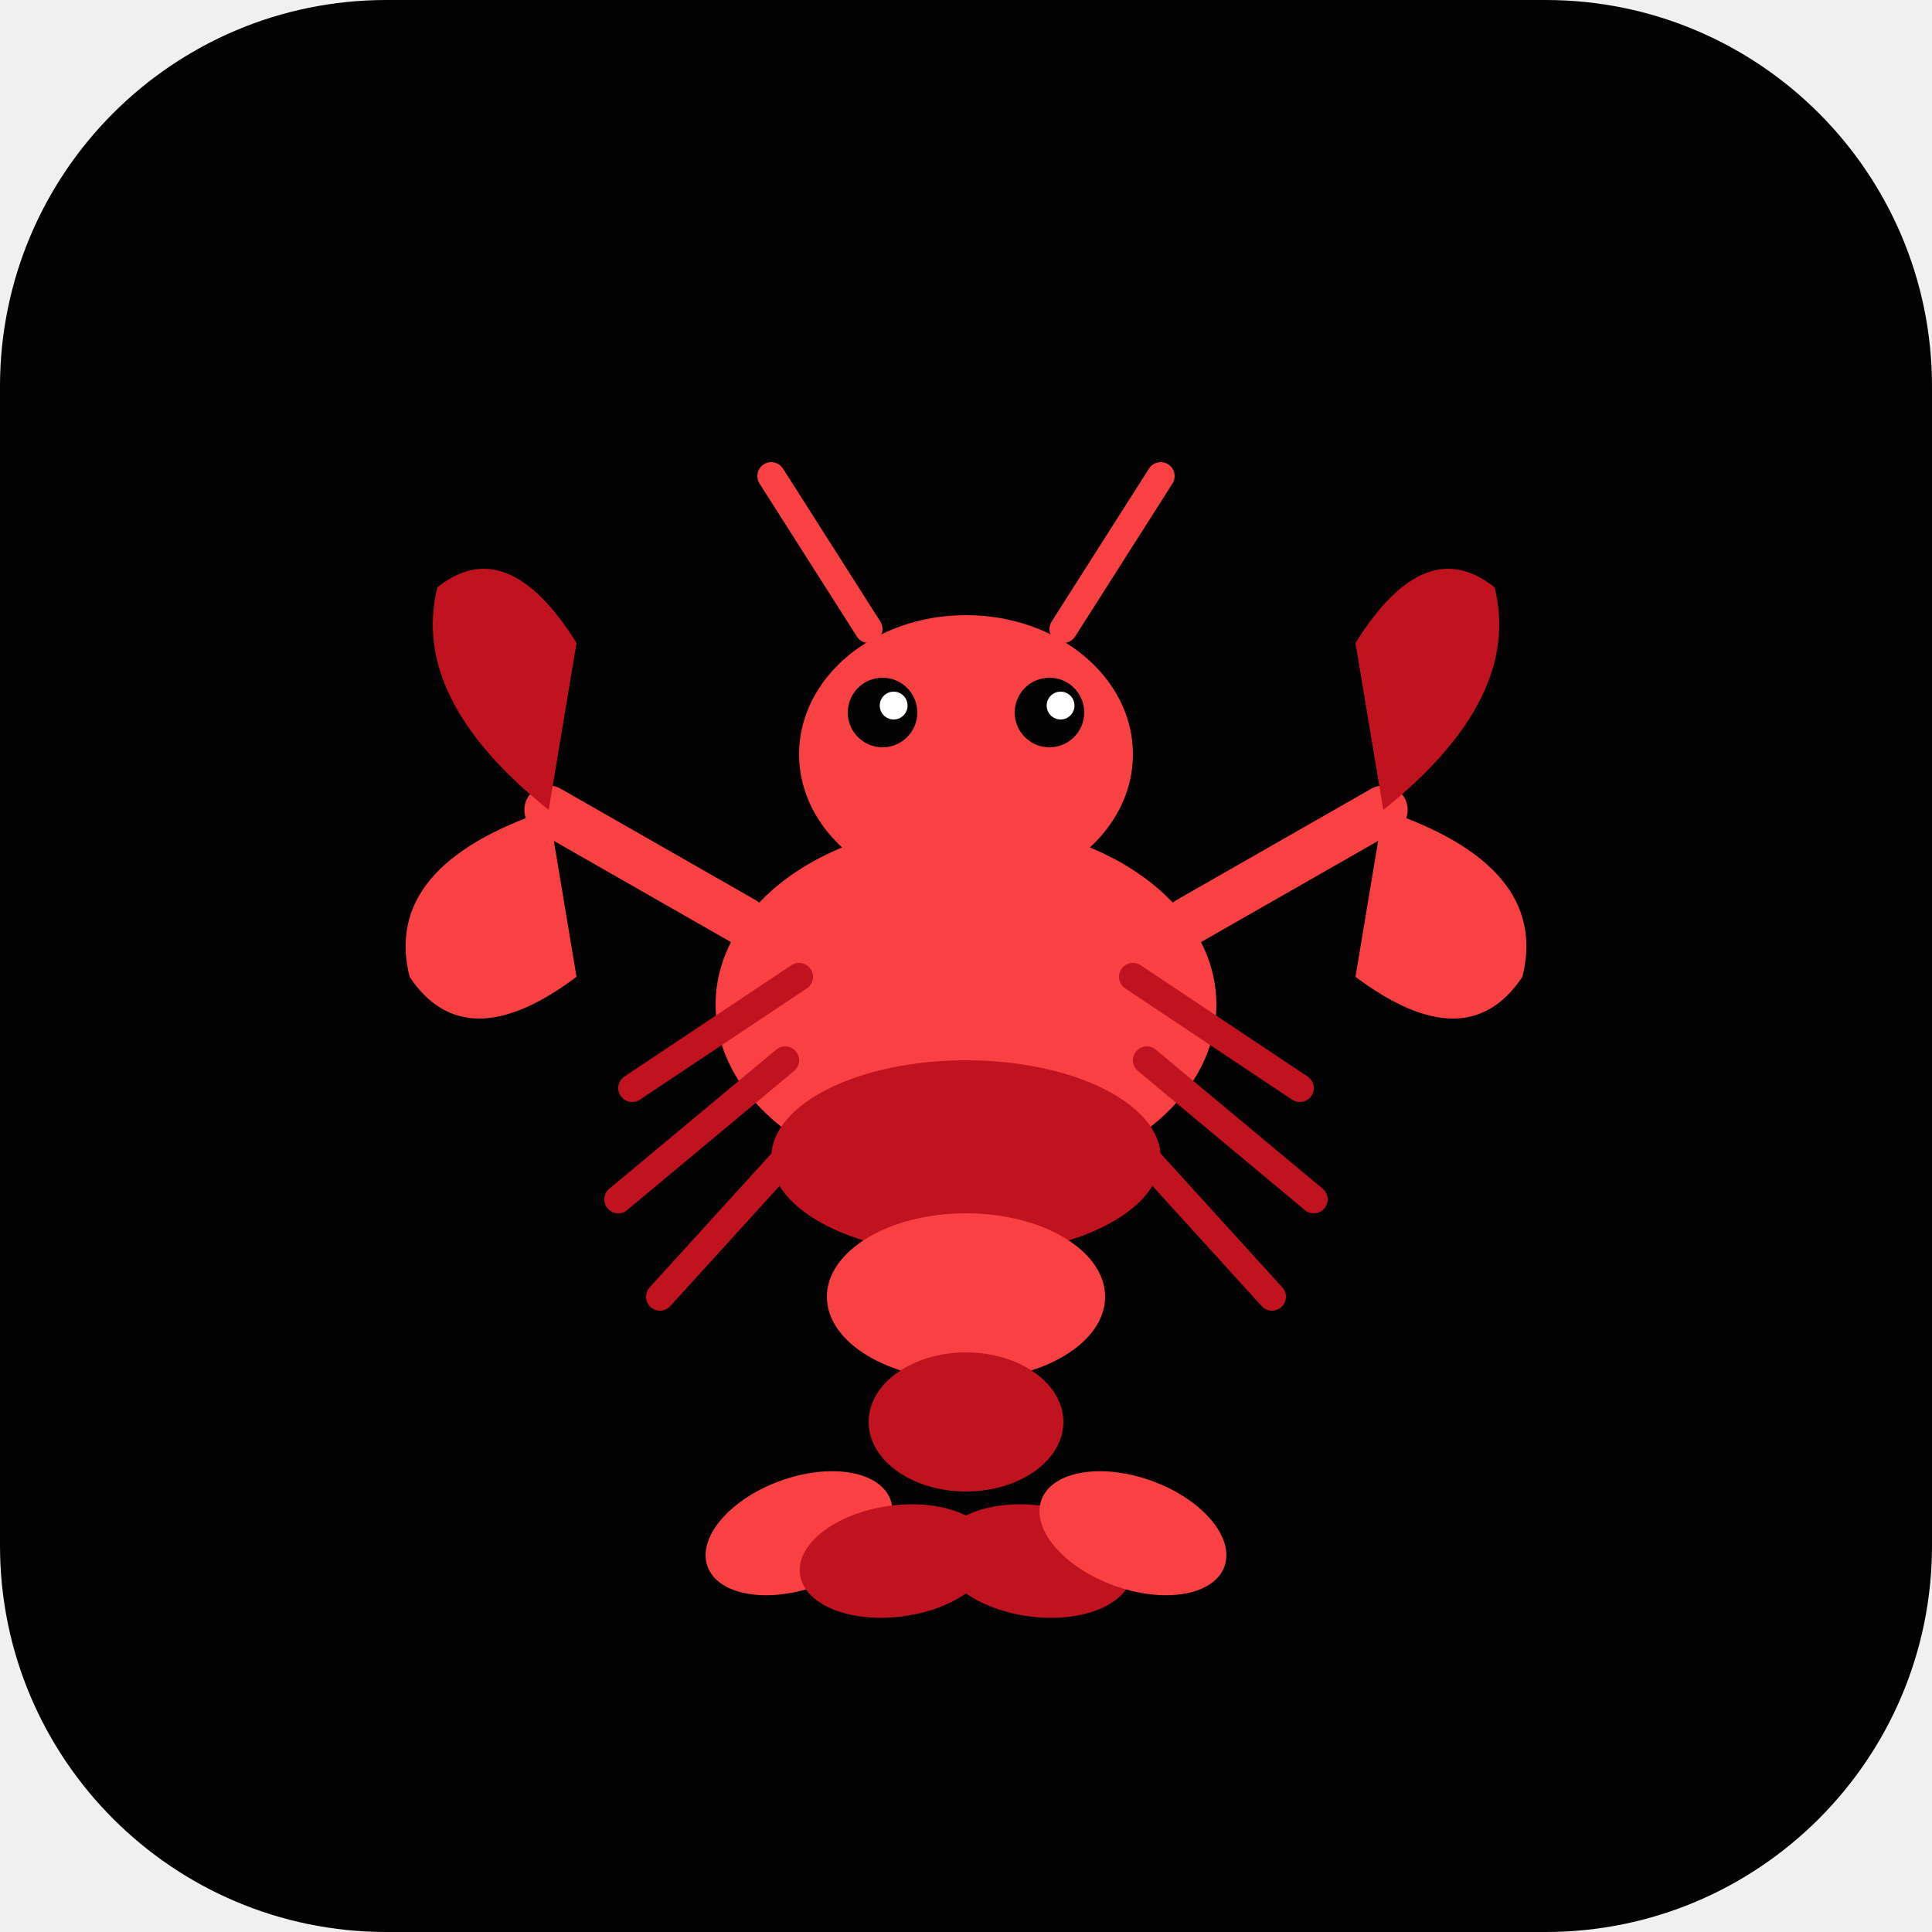
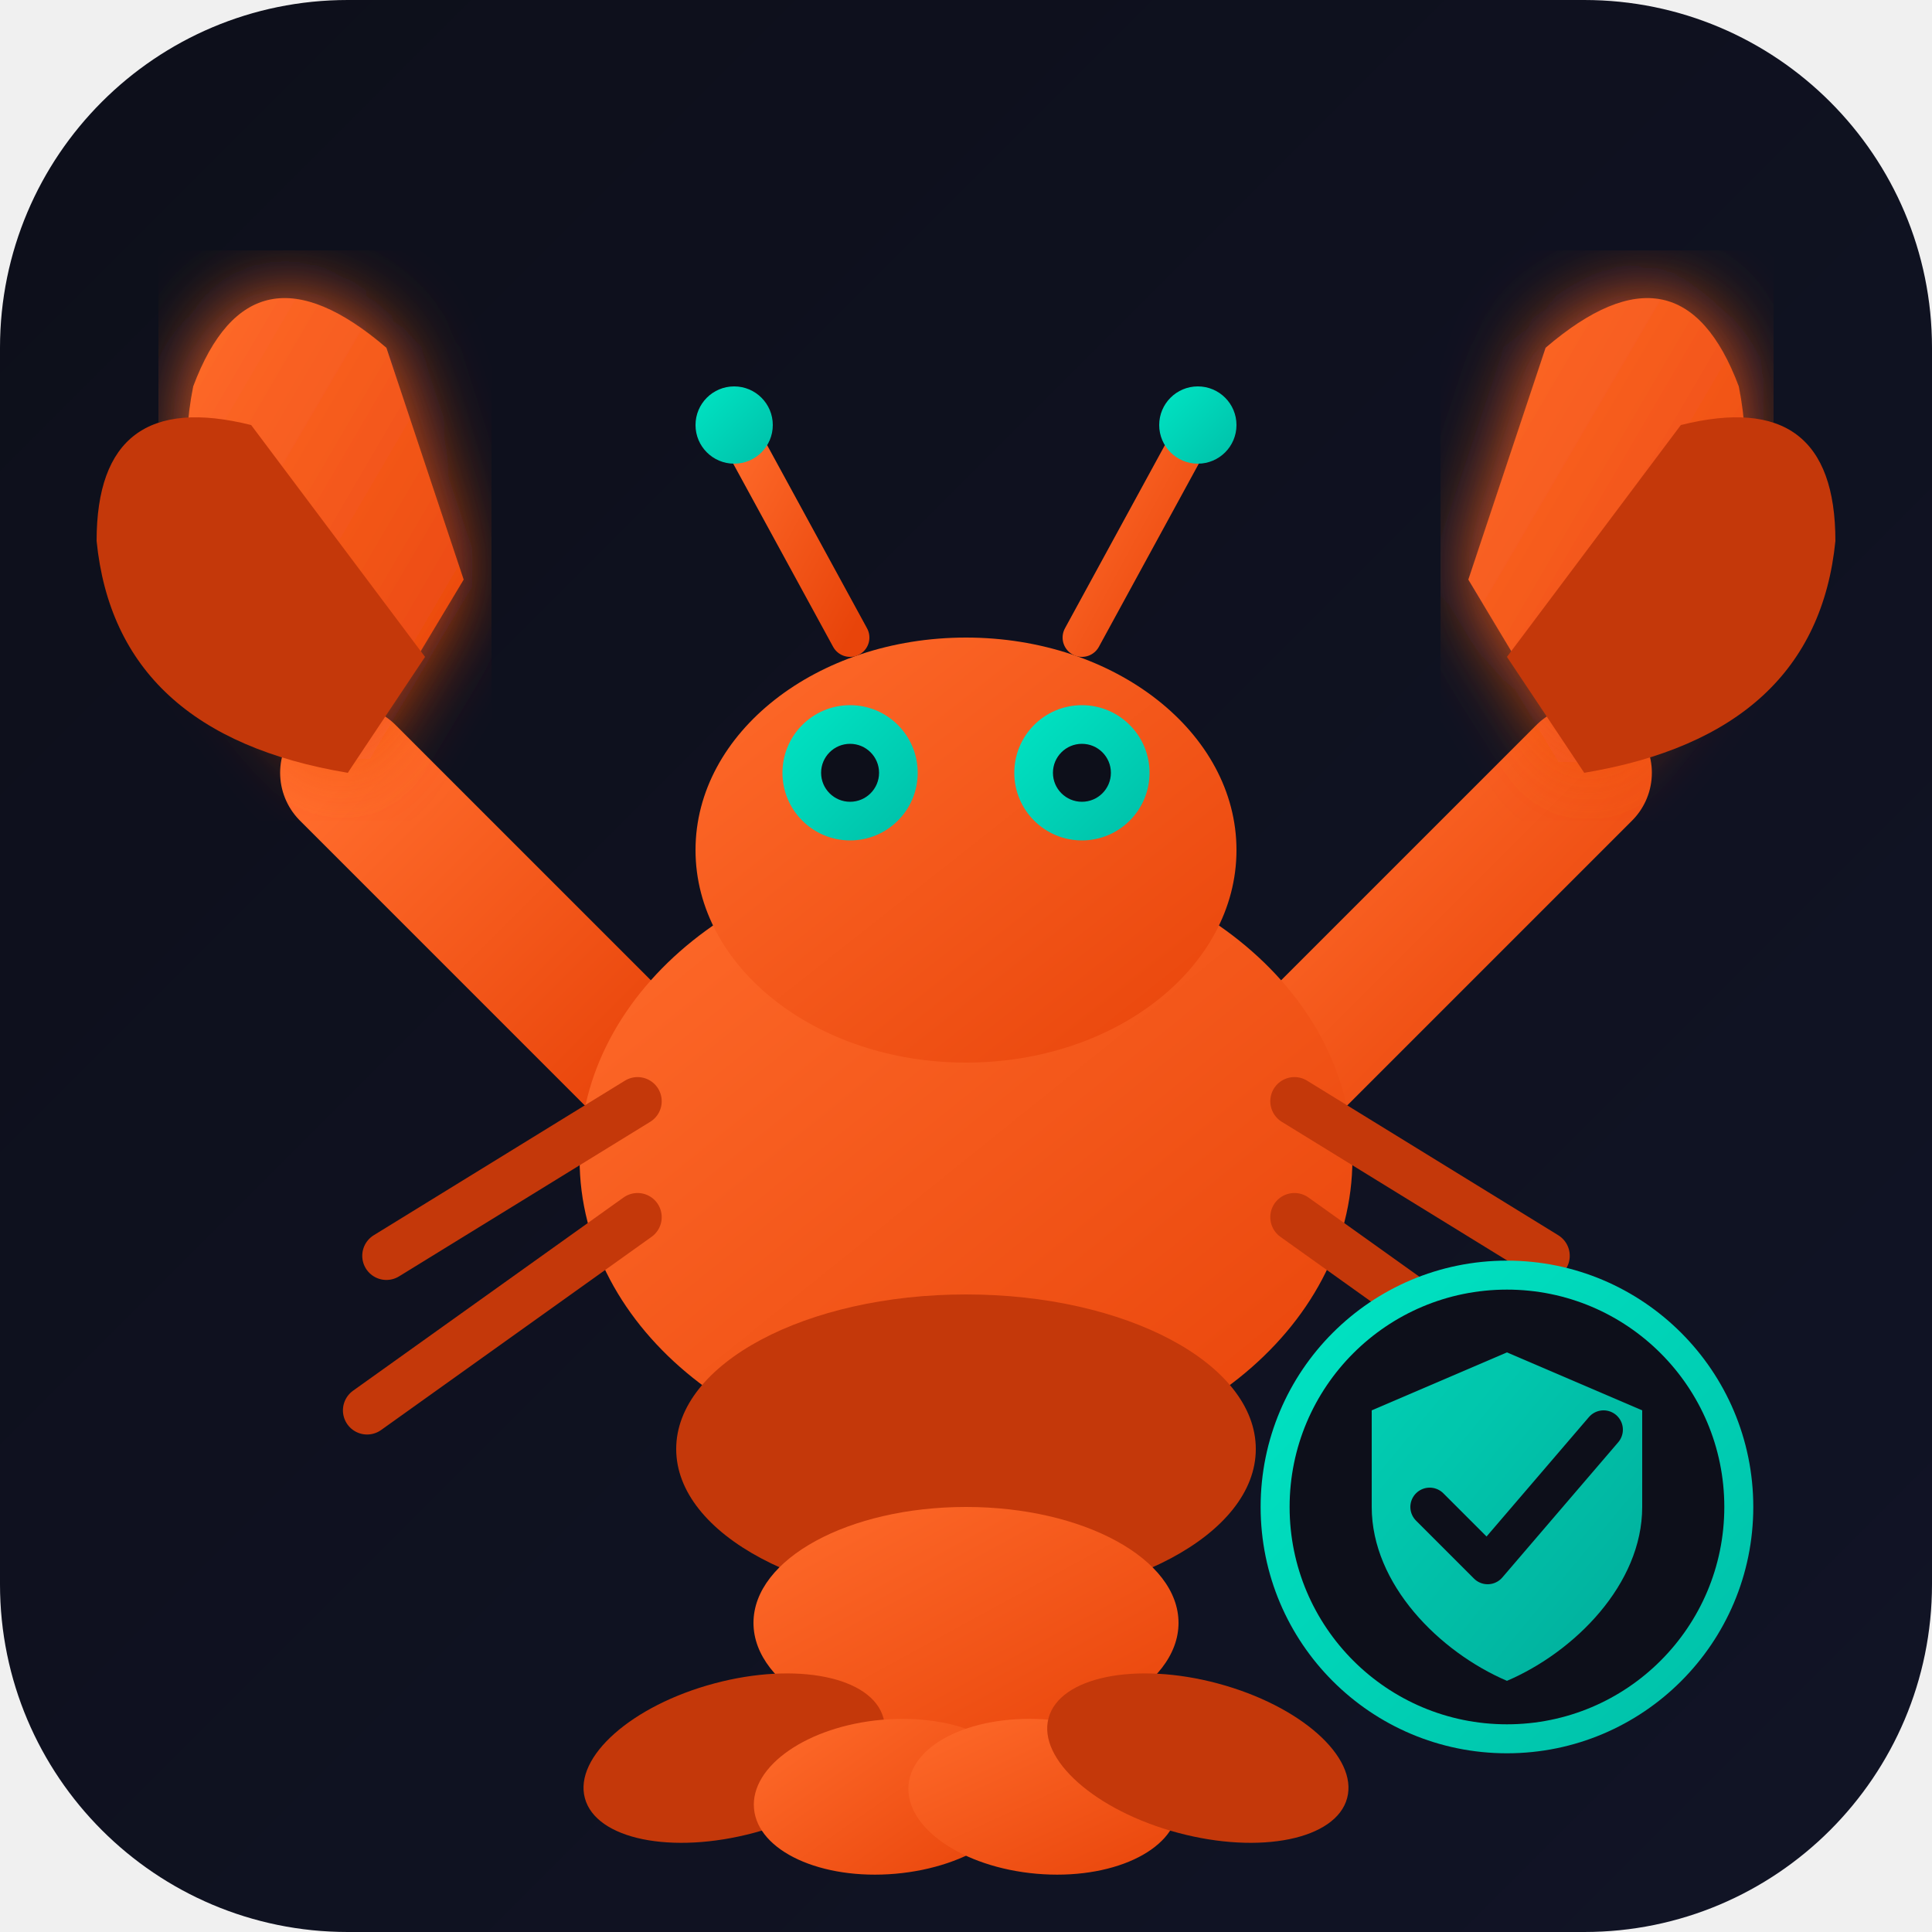
<svg xmlns="http://www.w3.org/2000/svg" viewBox="0 0 100 100" width="100" height="100">
-   <rect width="100" height="100" rx="20" fill="#020203" />
-   <g transform="translate(50,52) scale(0.72)">
-     <ellipse cx="0" cy="0" rx="18" ry="13" fill="#F94144" />
-     <ellipse cx="0" cy="-18" rx="12" ry="10" fill="#F94144" />
-     <circle cx="-6" cy="-21" r="2.5" fill="#020203" />
-     <circle cx="6" cy="-21" r="2.5" fill="#020203" />
-     <circle cx="-5.2" cy="-21.5" r="1" fill="#ffffff" />
-     <circle cx="6.8" cy="-21.5" r="1" fill="#ffffff" />
-     <line x1="-7" y1="-27" x2="-14" y2="-38" stroke="#F94144" stroke-width="2" stroke-linecap="round" />
-     <line x1="7" y1="-27" x2="14" y2="-38" stroke="#F94144" stroke-width="2" stroke-linecap="round" />
-     <line x1="-16" y1="-6" x2="-30" y2="-14" stroke="#F94144" stroke-width="3.5" stroke-linecap="round" />
-     <path d="M-30,-14 Q-42,-10 -40,-2 Q-36,4 -28,-2 Z" fill="#F94144" />
-     <path d="M-30,-14 Q-40,-22 -38,-30 Q-33,-34 -28,-26 Z" fill="#c1121f" />
-     <line x1="16" y1="-6" x2="30" y2="-14" stroke="#F94144" stroke-width="3.5" stroke-linecap="round" />
-     <path d="M30,-14 Q42,-10 40,-2 Q36,4 28,-2 Z" fill="#F94144" />
-     <path d="M30,-14 Q40,-22 38,-30 Q33,-34 28,-26 Z" fill="#c1121f" />
-     <ellipse cx="0" cy="11" rx="14" ry="7" fill="#c1121f" />
-     <ellipse cx="0" cy="21" rx="10" ry="6" fill="#F94144" />
-     <ellipse cx="0" cy="30" rx="7" ry="5" fill="#c1121f" />
-     <ellipse cx="-12" cy="38" rx="7" ry="4" fill="#F94144" transform="rotate(-20,-12,38)" />
-     <ellipse cx="-5" cy="40" rx="7" ry="4" fill="#c1121f" transform="rotate(-8,-5,40)" />
-     <ellipse cx="5" cy="40" rx="7" ry="4" fill="#c1121f" transform="rotate(8,5,40)" />
-     <ellipse cx="12" cy="38" rx="7" ry="4" fill="#F94144" transform="rotate(20,12,38)" />
-     <line x1="-12" y1="-2" x2="-24" y2="6" stroke="#c1121f" stroke-width="2" stroke-linecap="round" />
-     <line x1="-13" y1="4" x2="-25" y2="14" stroke="#c1121f" stroke-width="2" stroke-linecap="round" />
-     <line x1="-12" y1="10" x2="-22" y2="21" stroke="#c1121f" stroke-width="2" stroke-linecap="round" />
-     <line x1="12" y1="-2" x2="24" y2="6" stroke="#c1121f" stroke-width="2" stroke-linecap="round" />
-     <line x1="13" y1="4" x2="25" y2="14" stroke="#c1121f" stroke-width="2" stroke-linecap="round" />
-     <line x1="12" y1="10" x2="22" y2="21" stroke="#c1121f" stroke-width="2" stroke-linecap="round" />
-   </g>
+   <defs>
+     <linearGradient id="bg" x1="0%" y1="0%" x2="100%" y2="100%">
+       <stop offset="0%" stop-color="#0D0F1A" />
+       <stop offset="100%" stop-color="#111426" />
+     </linearGradient>
+     <linearGradient id="claw" x1="0%" y1="0%" x2="100%" y2="100%">
+       <stop offset="0%" stop-color="#FF6B2B" />
+       <stop offset="100%" stop-color="#E8440A" />
+     </linearGradient>
+     <linearGradient id="accent" x1="0%" y1="0%" x2="100%" y2="100%">
+       <stop offset="0%" stop-color="#00E5C4" />
+       <stop offset="100%" stop-color="#00BFA8" />
+     </linearGradient>
+     <filter id="glow">
+       <feGaussianBlur stdDeviation="2" result="blur" />
+       <feMerge>
+         <feMergeNode in="blur" />
+         <feMergeNode in="SourceGraphic" />
+       </feMerge>
+     </filter>
+   </defs>
+   <rect width="100" height="100" rx="18" fill="url(#bg)" />
+   <path d="M 34 56 L 18 40" stroke="url(#claw)" stroke-width="7" stroke-linecap="round" fill="none" />
+   <path d="M 18 40 Q 8 30 10 20 Q 13 12 20 18 L 24 30" fill="url(#claw)" filter="url(#glow)" />
+   <path d="M 18 40 Q 6 38 5 28 Q 5 20 13 22 L 22 34" fill="#C4380A" />
+   <path d="M 66 56 L 82 40" stroke="url(#claw)" stroke-width="7" stroke-linecap="round" fill="none" />
+   <path d="M 82 40 Q 92 30 90 20 Q 87 12 80 18 L 76 30" fill="url(#claw)" filter="url(#glow)" />
+   <path d="M 82 40 Q 94 38 95 28 Q 95 20 87 22 L 78 34" fill="#C4380A" />
+   <ellipse cx="50" cy="60" rx="20" ry="16" fill="url(#claw)" />
+   <ellipse cx="50" cy="44" rx="14" ry="11" fill="url(#claw)" />
+   <circle cx="44" cy="40" r="3.5" fill="url(#accent)" />
+   <circle cx="56" cy="40" r="3.5" fill="url(#accent)" />
+   <circle cx="44" cy="40" r="1.5" fill="#0D0F1A" />
+   <circle cx="56" cy="40" r="1.5" fill="#0D0F1A" />
+   <line x1="44" y1="33" x2="38" y2="22" stroke="url(#claw)" stroke-width="2" stroke-linecap="round" />
+   <line x1="56" y1="33" x2="62" y2="22" stroke="url(#claw)" stroke-width="2" stroke-linecap="round" />
+   <circle cx="38" cy="22" r="2" fill="url(#accent)" />
+   <circle cx="62" cy="22" r="2" fill="url(#accent)" />
+   <ellipse cx="50" cy="75" rx="15" ry="8" fill="#C4380A" />
+   <ellipse cx="50" cy="84" rx="11" ry="6" fill="url(#claw)" />
+   <ellipse cx="38" cy="91" rx="8" ry="4" fill="#C4380A" transform="rotate(-15 38 91)" />
+   <ellipse cx="46" cy="93" rx="7" ry="4" fill="url(#claw)" transform="rotate(-5 46 93)" />
+   <ellipse cx="54" cy="93" rx="7" ry="4" fill="url(#claw)" transform="rotate(5 54 93)" />
+   <ellipse cx="62" cy="91" rx="8" ry="4" fill="#C4380A" transform="rotate(15 62 91)" />
+   <line x1="33" y1="57" x2="20" y2="65" stroke="#C4380A" stroke-width="2.5" stroke-linecap="round" />
+   <line x1="33" y1="63" x2="19" y2="73" stroke="#C4380A" stroke-width="2.5" stroke-linecap="round" />
+   <line x1="67" y1="57" x2="80" y2="65" stroke="#C4380A" stroke-width="2.5" stroke-linecap="round" />
+   <line x1="67" y1="63" x2="81" y2="73" stroke="#C4380A" stroke-width="2.5" stroke-linecap="round" />
+   <circle cx="78" cy="78" r="12" fill="#0D0F1A" stroke="url(#accent)" stroke-width="1.5" />
+   <path d="M 78 70 L 71 73 L 71 78 C 71 82 74.5 85.5 78 87 C 81.5 85.5 85 82 85 78 L 85 73 Z" fill="url(#accent)" opacity="0.9" />
+   <path d="M 74 78 L 77 81 L 83 74" stroke="#0D0F1A" stroke-width="2" stroke-linecap="round" stroke-linejoin="round" fill="none" />
</svg>
